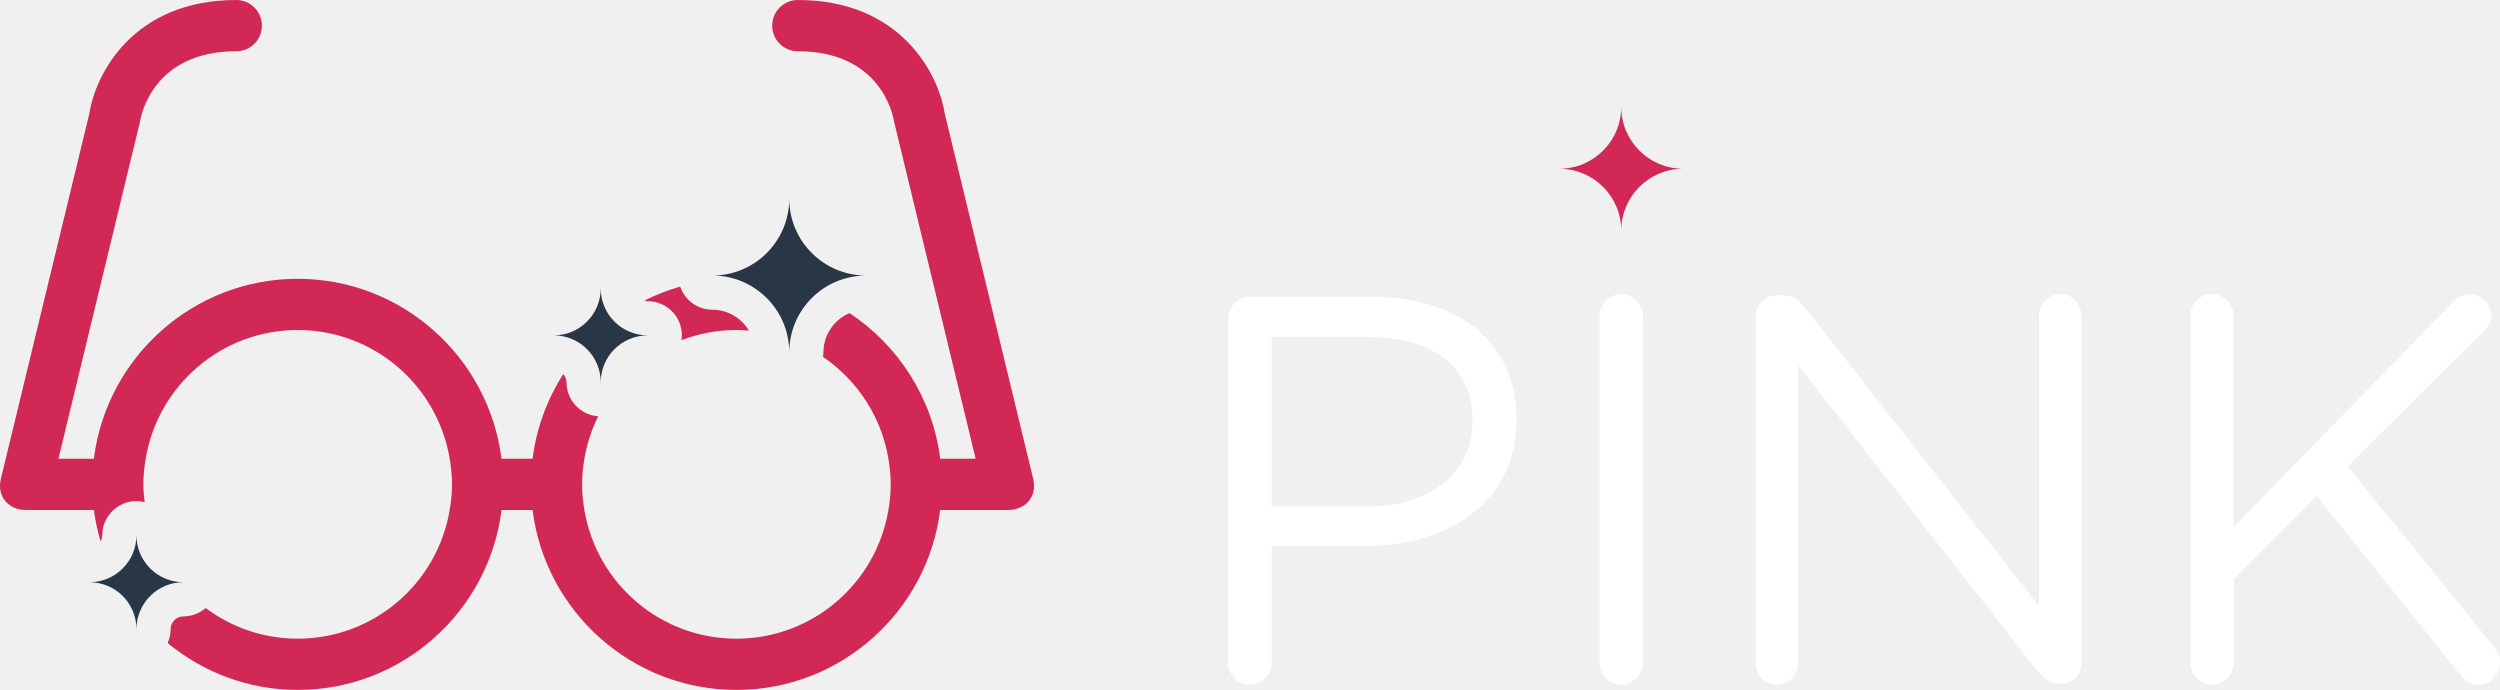
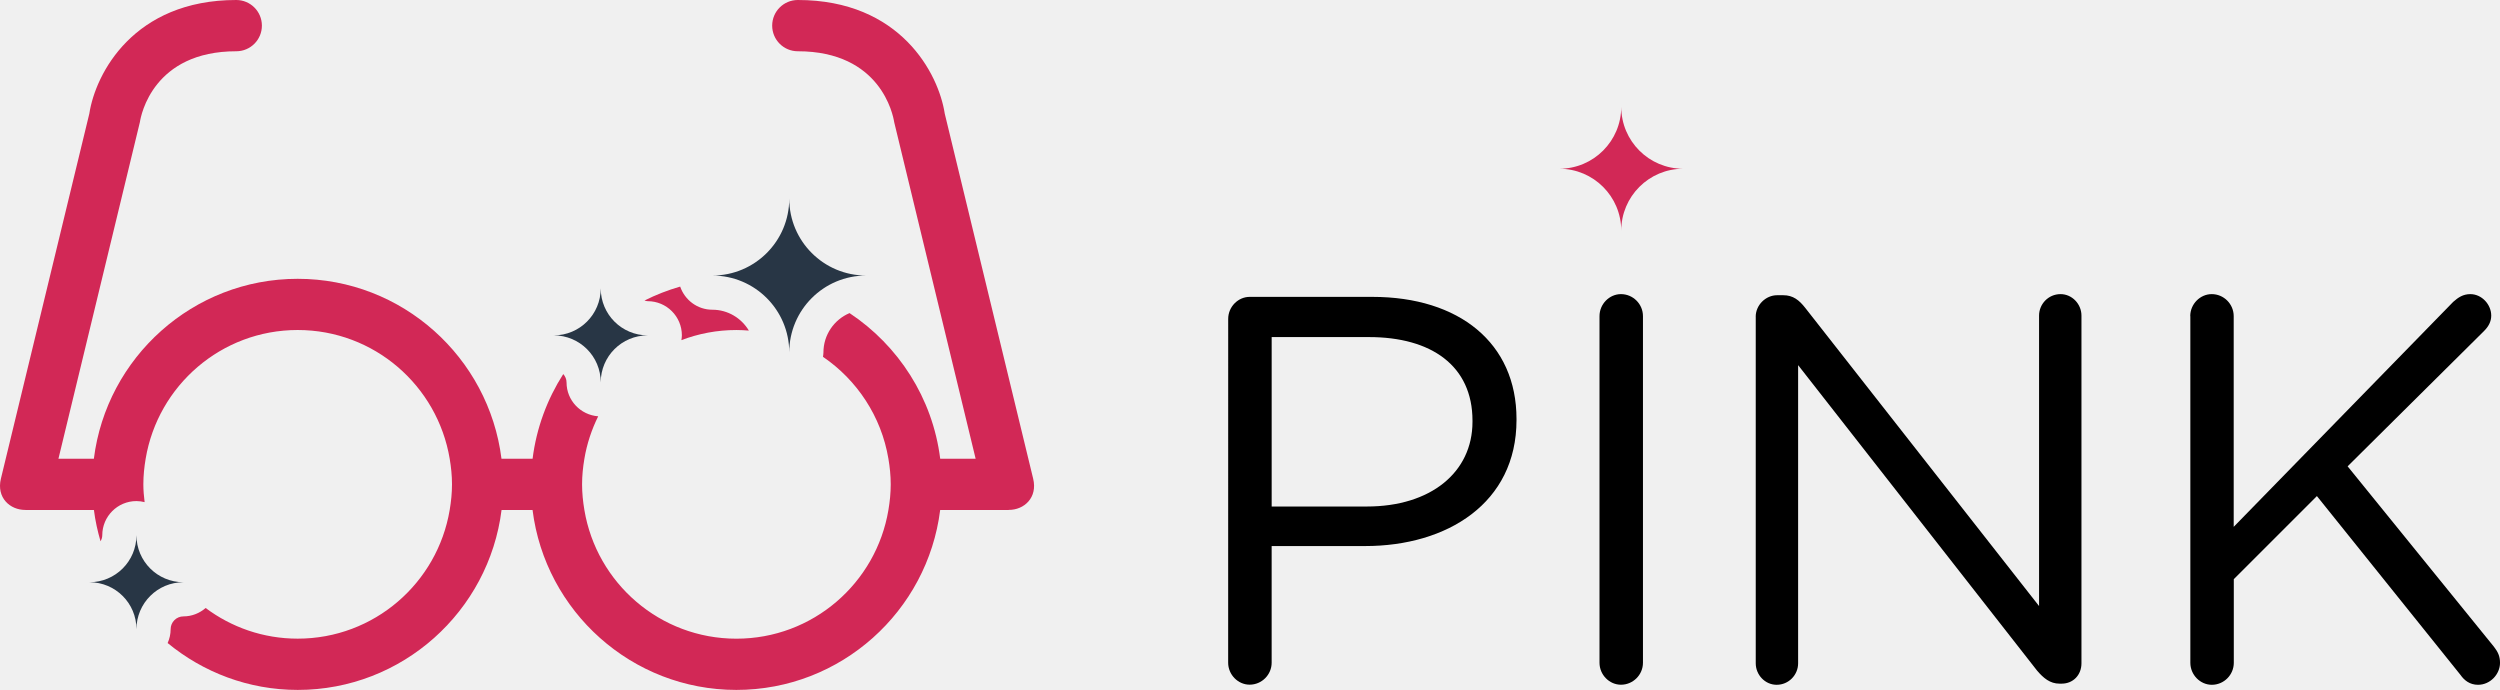
<svg xmlns="http://www.w3.org/2000/svg" version="1.1" id="Layer_2" x="0px" y="0px" width="146.3px" height="40.375px" viewBox="0 0 146.3 40.375" enable-background="new 0 0 146.3 40.375" xml:space="preserve">
  <g>
-     <path fill="#ffffff" d="M71.874,18.661c0-0.708,0.58-1.288,1.256-1.288h7.18c5.087,0,8.436,2.704,8.436,7.146v0.063 c0,4.86-4.057,7.373-8.854,7.373h-5.475v6.825c0,0.708-0.58,1.287-1.289,1.287c-0.676,0-1.256-0.58-1.256-1.287L71.874,18.661 L71.874,18.661z M79.988,29.641c3.734,0,6.182-1.996,6.182-4.959v-0.062c0-3.221-2.414-4.894-6.053-4.894h-5.699v9.917h5.57V29.641 z" />
-     <path fill="#ffffff" d="M93.603,18.5c0-0.708,0.579-1.288,1.255-1.288c0.709,0,1.288,0.58,1.288,1.288v20.283 c0,0.708-0.579,1.287-1.288,1.287c-0.676,0-1.255-0.579-1.255-1.287V18.5z" />
-     <path fill="#ffffff" d="M102.744,18.532c0-0.676,0.58-1.256,1.256-1.256h0.354c0.58,0,0.935,0.29,1.288,0.74l13.684,17.45V18.468 c0-0.676,0.547-1.256,1.256-1.256c0.676,0,1.225,0.58,1.225,1.256v20.349c0,0.677-0.48,1.19-1.158,1.19h-0.129 c-0.548,0-0.936-0.321-1.318-0.772l-13.976-17.867v17.449c0,0.677-0.547,1.257-1.257,1.257c-0.676,0-1.223-0.58-1.223-1.257V18.532 H102.744z" />
-     <path fill="#ffffff" d="M128.173,18.5c0-0.708,0.58-1.288,1.257-1.288c0.708,0,1.286,0.58,1.286,1.288v12.331l12.848-13.168 c0.29-0.257,0.579-0.451,0.998-0.451c0.676,0,1.225,0.612,1.225,1.256c0,0.354-0.162,0.644-0.42,0.901l-7.984,7.92l8.564,10.561 c0.225,0.291,0.354,0.547,0.354,0.936c0,0.676-0.577,1.288-1.285,1.288c-0.482,0-0.807-0.259-1.03-0.58l-8.401-10.464l-4.863,4.861 v4.895c0,0.708-0.578,1.288-1.286,1.288c-0.677,0-1.257-0.58-1.257-1.288V18.5H128.173z" />
+     <path d="M71.874,18.661c0-0.708,0.58-1.288,1.256-1.288h7.18c5.087,0,8.436,2.704,8.436,7.146v0.063 c0,4.86-4.057,7.373-8.854,7.373h-5.475v6.825c0,0.708-0.58,1.287-1.289,1.287c-0.676,0-1.256-0.58-1.256-1.287L71.874,18.661 L71.874,18.661z M79.988,29.641c3.734,0,6.182-1.996,6.182-4.959v-0.062c0-3.221-2.414-4.894-6.053-4.894h-5.699v9.917h5.57V29.641 z" />
+     <path d="M93.603,18.5c0-0.708,0.579-1.288,1.255-1.288c0.709,0,1.288,0.58,1.288,1.288v20.283 c0,0.708-0.579,1.287-1.288,1.287c-0.676,0-1.255-0.579-1.255-1.287V18.5z" />
+     <path d="M102.744,18.532c0-0.676,0.58-1.256,1.256-1.256h0.354c0.58,0,0.935,0.29,1.288,0.74l13.684,17.45V18.468 c0-0.676,0.547-1.256,1.256-1.256c0.676,0,1.225,0.58,1.225,1.256v20.349c0,0.677-0.48,1.19-1.158,1.19h-0.129 c-0.548,0-0.936-0.321-1.318-0.772l-13.976-17.867v17.449c0,0.677-0.547,1.257-1.257,1.257c-0.676,0-1.223-0.58-1.223-1.257V18.532 H102.744z" />
+     <path d="M128.173,18.5c0-0.708,0.58-1.288,1.257-1.288c0.708,0,1.286,0.58,1.286,1.288v12.331l12.848-13.168 c0.29-0.257,0.579-0.451,0.998-0.451c0.676,0,1.225,0.612,1.225,1.256c0,0.354-0.162,0.644-0.42,0.901l-7.984,7.92l8.564,10.561 c0.225,0.291,0.354,0.547,0.354,0.936c0,0.676-0.577,1.288-1.285,1.288c-0.482,0-0.807-0.259-1.03-0.58l-8.401-10.464l-4.863,4.861 v4.895c0,0.708-0.578,1.288-1.286,1.288c-0.677,0-1.257-0.58-1.257-1.288V18.5H128.173z" />
  </g>
  <path fill="#D22856" d="M98.498,9.875c-2.002,0-3.623-1.623-3.623-3.624c0,2.001-1.623,3.624-3.625,3.624 c2.002,0,3.625,1.623,3.625,3.624C94.875,11.498,96.496,9.875,98.498,9.875z" />
  <g>
    <path fill="#D22856" d="M43.094,19.313c0.246,0,0.489,0.014,0.73,0.033c-0.437-0.728-1.227-1.221-2.136-1.221 c-0.877,0-1.614-0.568-1.884-1.354c-0.727,0.208-1.425,0.482-2.089,0.816c0.062,0.017,0.122,0.038,0.188,0.038c1.104,0,2,0.896,2,2 c0,0.096-0.015,0.188-0.028,0.281C40.875,19.524,41.959,19.313,43.094,19.313z" />
    <path fill="#D22856" d="M60.462,28.016c-0.002-0.009-5.175-21.365-5.175-21.365C54.926,4.303,52.694,0,46.688,0 c-0.829,0-1.5,0.671-1.5,1.5s0.671,1.5,1.5,1.5c4.856,0,5.575,3.729,5.639,4.143l4.767,19.701h-2.073 c-0.445-3.557-2.453-6.628-5.305-8.522c-0.897,0.379-1.529,1.269-1.529,2.303c0,0.088-0.015,0.171-0.026,0.256 c1.991,1.358,3.415,3.489,3.829,5.965c0.082,0.488,0.135,0.987,0.135,1.5c0,0.512-0.053,1.012-0.135,1.5 c-0.716,4.271-4.421,7.53-8.896,7.53c-4.475,0-8.181-3.259-8.896-7.53c-0.082-0.488-0.135-0.988-0.135-1.5 c0-0.513,0.053-1.012,0.135-1.5c0.147-0.879,0.427-1.712,0.808-2.484c-1.034-0.077-1.852-0.932-1.852-1.984 c0-0.189-0.077-0.357-0.192-0.488c-0.938,1.469-1.569,3.149-1.795,4.957h-1.82c-0.741-5.927-5.802-10.531-11.927-10.531 S6.235,20.917,5.493,26.844H3.42L8.187,7.143C8.25,6.729,8.97,3,13.826,3c0.829,0,1.5-0.671,1.5-1.5S14.655,0,13.826,0 C7.82,0,5.588,4.303,5.227,6.651c0,0-5.173,21.356-5.175,21.365c-0.266,1.109,0.531,1.826,1.426,1.826 c0.012,0,0.023,0.004,0.036,0.004h3.982c0.079,0.629,0.215,1.237,0.387,1.831c0.059-0.106,0.102-0.224,0.102-0.354 c0-1.104,0.896-2,2-2c0.166,0,0.324,0.024,0.478,0.062c-0.043-0.343-0.074-0.688-0.074-1.042c0-0.512,0.053-1.011,0.135-1.5 c0.715-4.271,4.421-7.531,8.896-7.531s8.18,3.26,8.896,7.531c0.082,0.489,0.135,0.988,0.135,1.5s-0.053,1.012-0.135,1.5 c-0.715,4.272-4.421,7.531-8.896,7.531c-2.022,0-3.883-0.67-5.386-1.794c-0.35,0.302-0.8,0.491-1.299,0.491 c-0.413,0-0.749,0.336-0.749,0.748c0,0.289-0.065,0.563-0.176,0.812c2.075,1.708,4.722,2.743,7.614,2.743 c6.125,0,11.185-4.604,11.927-10.529h1.814c0.742,5.926,5.802,10.529,11.927,10.529s11.186-4.604,11.927-10.529H59 c0.012,0,0.023-0.005,0.036-0.005C59.931,29.842,60.728,29.125,60.462,28.016z" />
  </g>
  <g>
    <g>
      <path fill="#283645" d="M50.686,16.125c-2.485,0-4.499-2.014-4.499-4.499c0,2.485-2.014,4.499-4.499,4.499 c2.485,0,4.499,2.014,4.499,4.499C46.187,18.139,48.2,16.125,50.686,16.125z" />
    </g>
  </g>
  <g>
    <g>
      <path fill="#283645" d="M37.904,19.626c-1.519,0-2.749-1.23-2.749-2.749c0,1.519-1.23,2.749-2.749,2.749 c1.519,0,2.749,1.229,2.749,2.749C35.155,20.855,36.386,19.626,37.904,19.626z" />
    </g>
  </g>
  <g>
    <g>
      <path fill="#283645" d="M10.734,34.072c-1.519,0-2.749-1.23-2.749-2.75c0,1.52-1.23,2.75-2.749,2.75 c1.519,0,2.749,1.229,2.749,2.748C7.985,35.303,9.215,34.072,10.734,34.072z" />
    </g>
  </g>
</svg>
